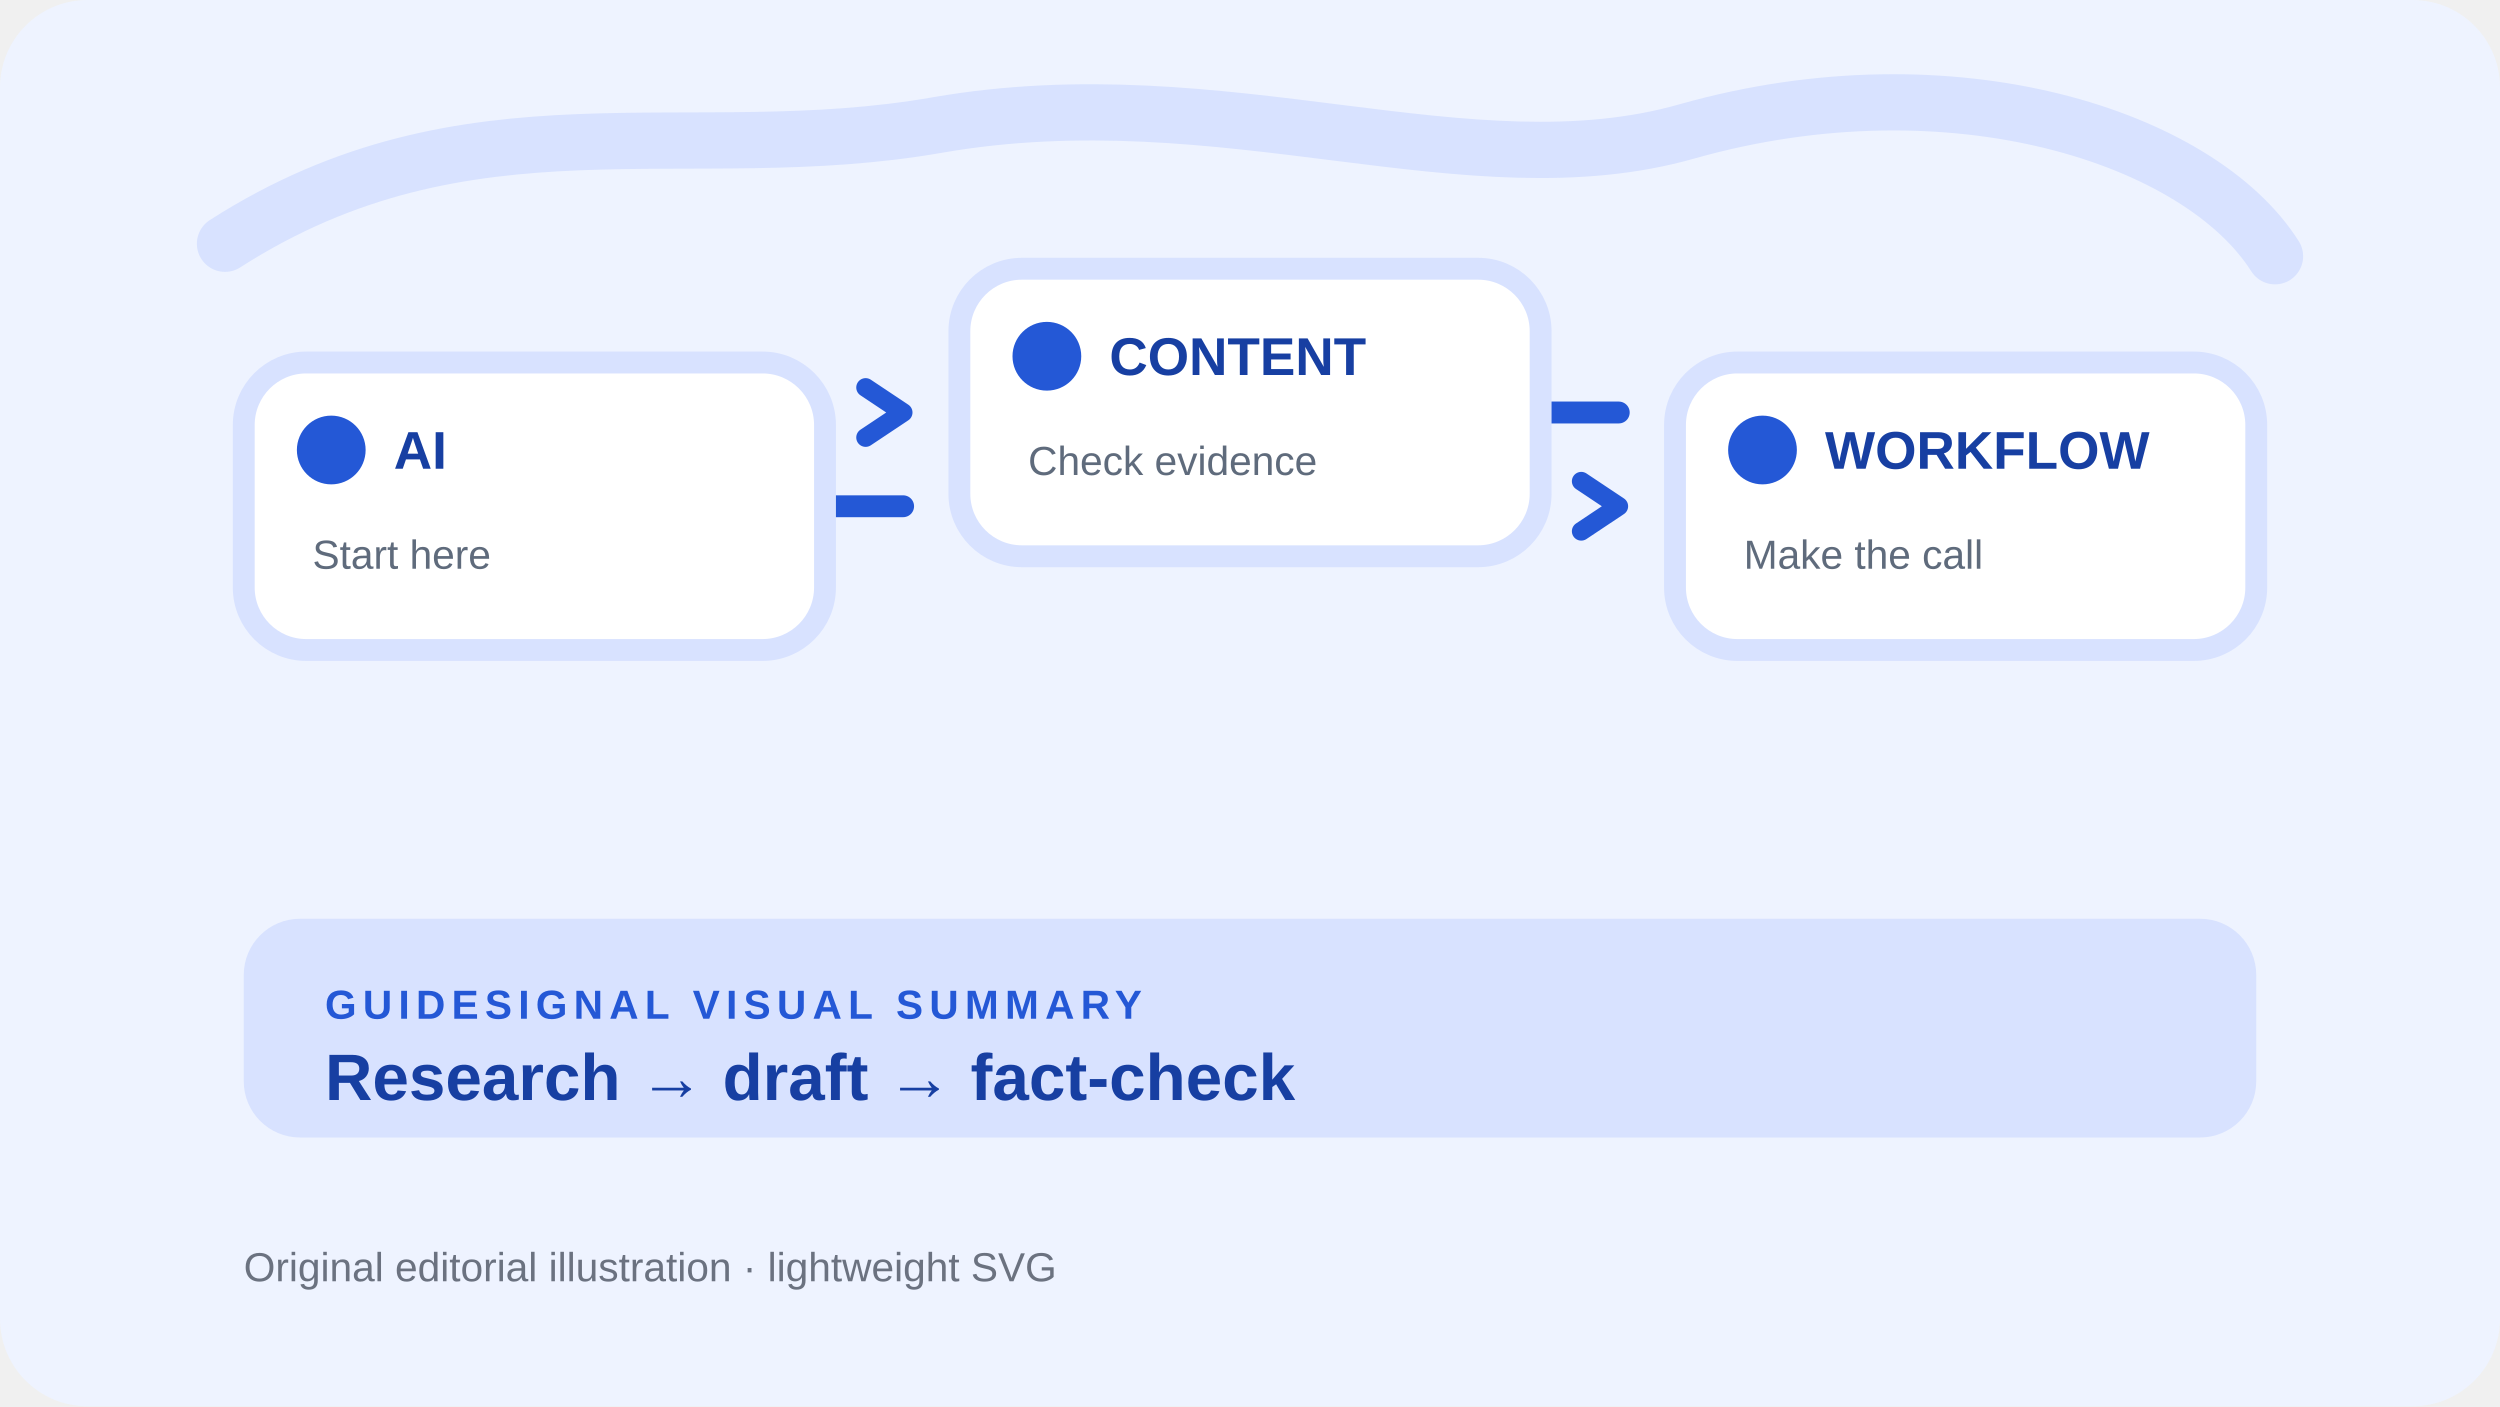
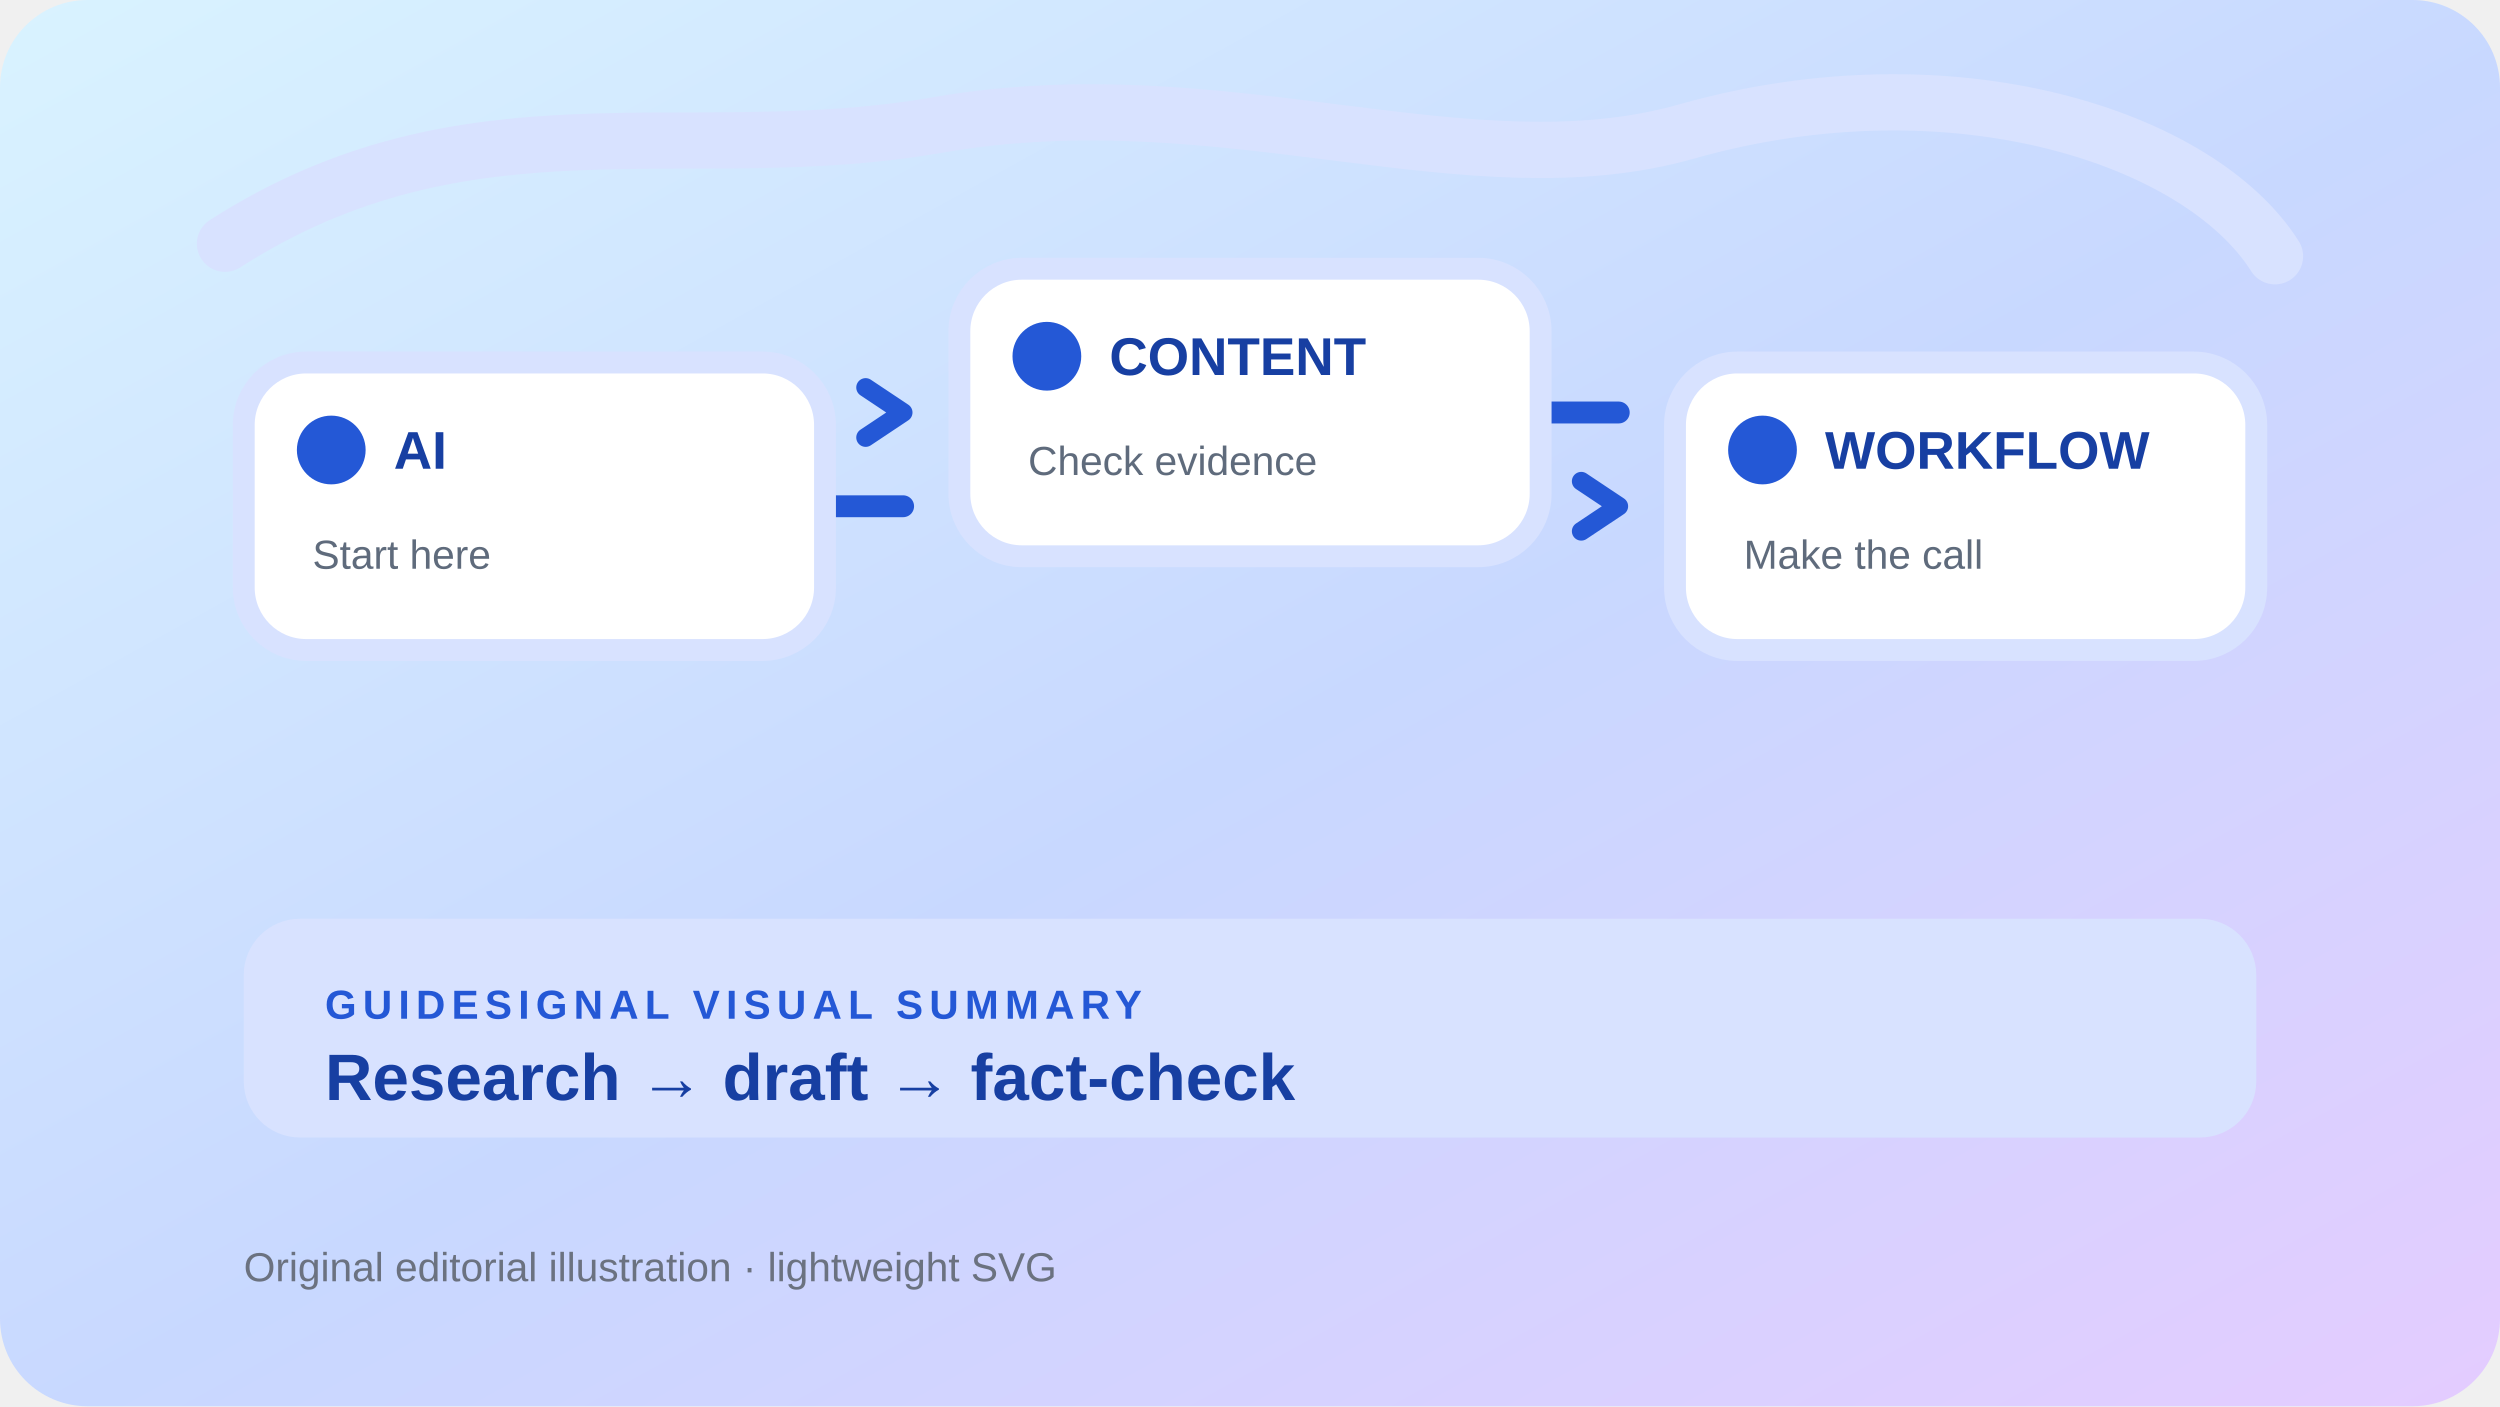
<svg xmlns="http://www.w3.org/2000/svg" viewBox="0 0 800 450">
-   <rect width="800" height="450" rx="28" fill="#eef3ff" />
+   <defs>
+     <linearGradient id="guideBrightBg" x1="0%" y1="0%" x2="100%" y2="100%">
+       <stop offset="0%" stop-color="#d9f3ff" />
+       <stop offset="52%" stop-color="#c8d8ff" />
+       <stop offset="100%" stop-color="#e4ccff" />
+     </linearGradient>
+   </defs>
+   <rect width="800" height="450" rx="28" fill="url(#guideBrightBg)" />
  <path d="M72 78 C150 28 220 54 300 40 C392 24 470 62 540 42 C625 18 704 44 728 82" fill="none" stroke="#d8e2ff" stroke-width="18" stroke-linecap="round" />
  <path d="M 264 162 H 289" stroke="#2458d6" stroke-width="7" stroke-linecap="round" />
  <path d="M 277 124 L 289 132 L 277 140" fill="none" stroke="#2458d6" stroke-width="6" stroke-linecap="round" stroke-linejoin="round" />
  <rect x="78" y="116" width="186" height="92" rx="20" fill="#fff" stroke="#d8e2ff" stroke-width="7" />
  <circle cx="106" cy="144" r="11" fill="#2458d6" />
  <text x="126" y="150" font-family="Arial,sans-serif" font-size="17" font-weight="800" fill="#173fa2">AI</text>
  <text x="100" y="182" font-family="Arial,sans-serif" font-size="13" fill="#5f6b7c">Start here</text>
  <path d="M 493 132 H 518" stroke="#2458d6" stroke-width="7" stroke-linecap="round" />
  <path d="M 506 154 L 518 162 L 506 170" fill="none" stroke="#2458d6" stroke-width="6" stroke-linecap="round" stroke-linejoin="round" />
  <rect x="307" y="86" width="186" height="92" rx="20" fill="#fff" stroke="#d8e2ff" stroke-width="7" />
  <circle cx="335" cy="114" r="11" fill="#2458d6" />
  <text x="355" y="120" font-family="Arial,sans-serif" font-size="17" font-weight="800" fill="#173fa2">CONTENT</text>
  <text x="329" y="152" font-family="Arial,sans-serif" font-size="13" fill="#5f6b7c">Check evidence</text>
  <rect x="536" y="116" width="186" height="92" rx="20" fill="#fff" stroke="#d8e2ff" stroke-width="7" />
  <circle cx="564" cy="144" r="11" fill="#2458d6" />
  <text x="584" y="150" font-family="Arial,sans-serif" font-size="17" font-weight="800" fill="#173fa2">WORKFLOW</text>
  <text x="558" y="182" font-family="Arial,sans-serif" font-size="13" fill="#5f6b7c">Make the call</text>
  <rect x="78" y="294" width="644" height="70" rx="18" fill="#d8e2ff" />
  <text x="104" y="326" font-family="Arial,sans-serif" font-size="13" font-weight="800" letter-spacing="2" fill="#2458d6">GUIDESIGNAL VISUAL SUMMARY</text>
  <text x="104" y="352" font-family="Arial,sans-serif" font-size="21" font-weight="700" fill="#173fa2">Research → draft → fact-check</text>
  <text x="78" y="410" font-family="Arial,sans-serif" font-size="13" fill="#6b7280">Original editorial illustration · lightweight SVG</text>
</svg>
